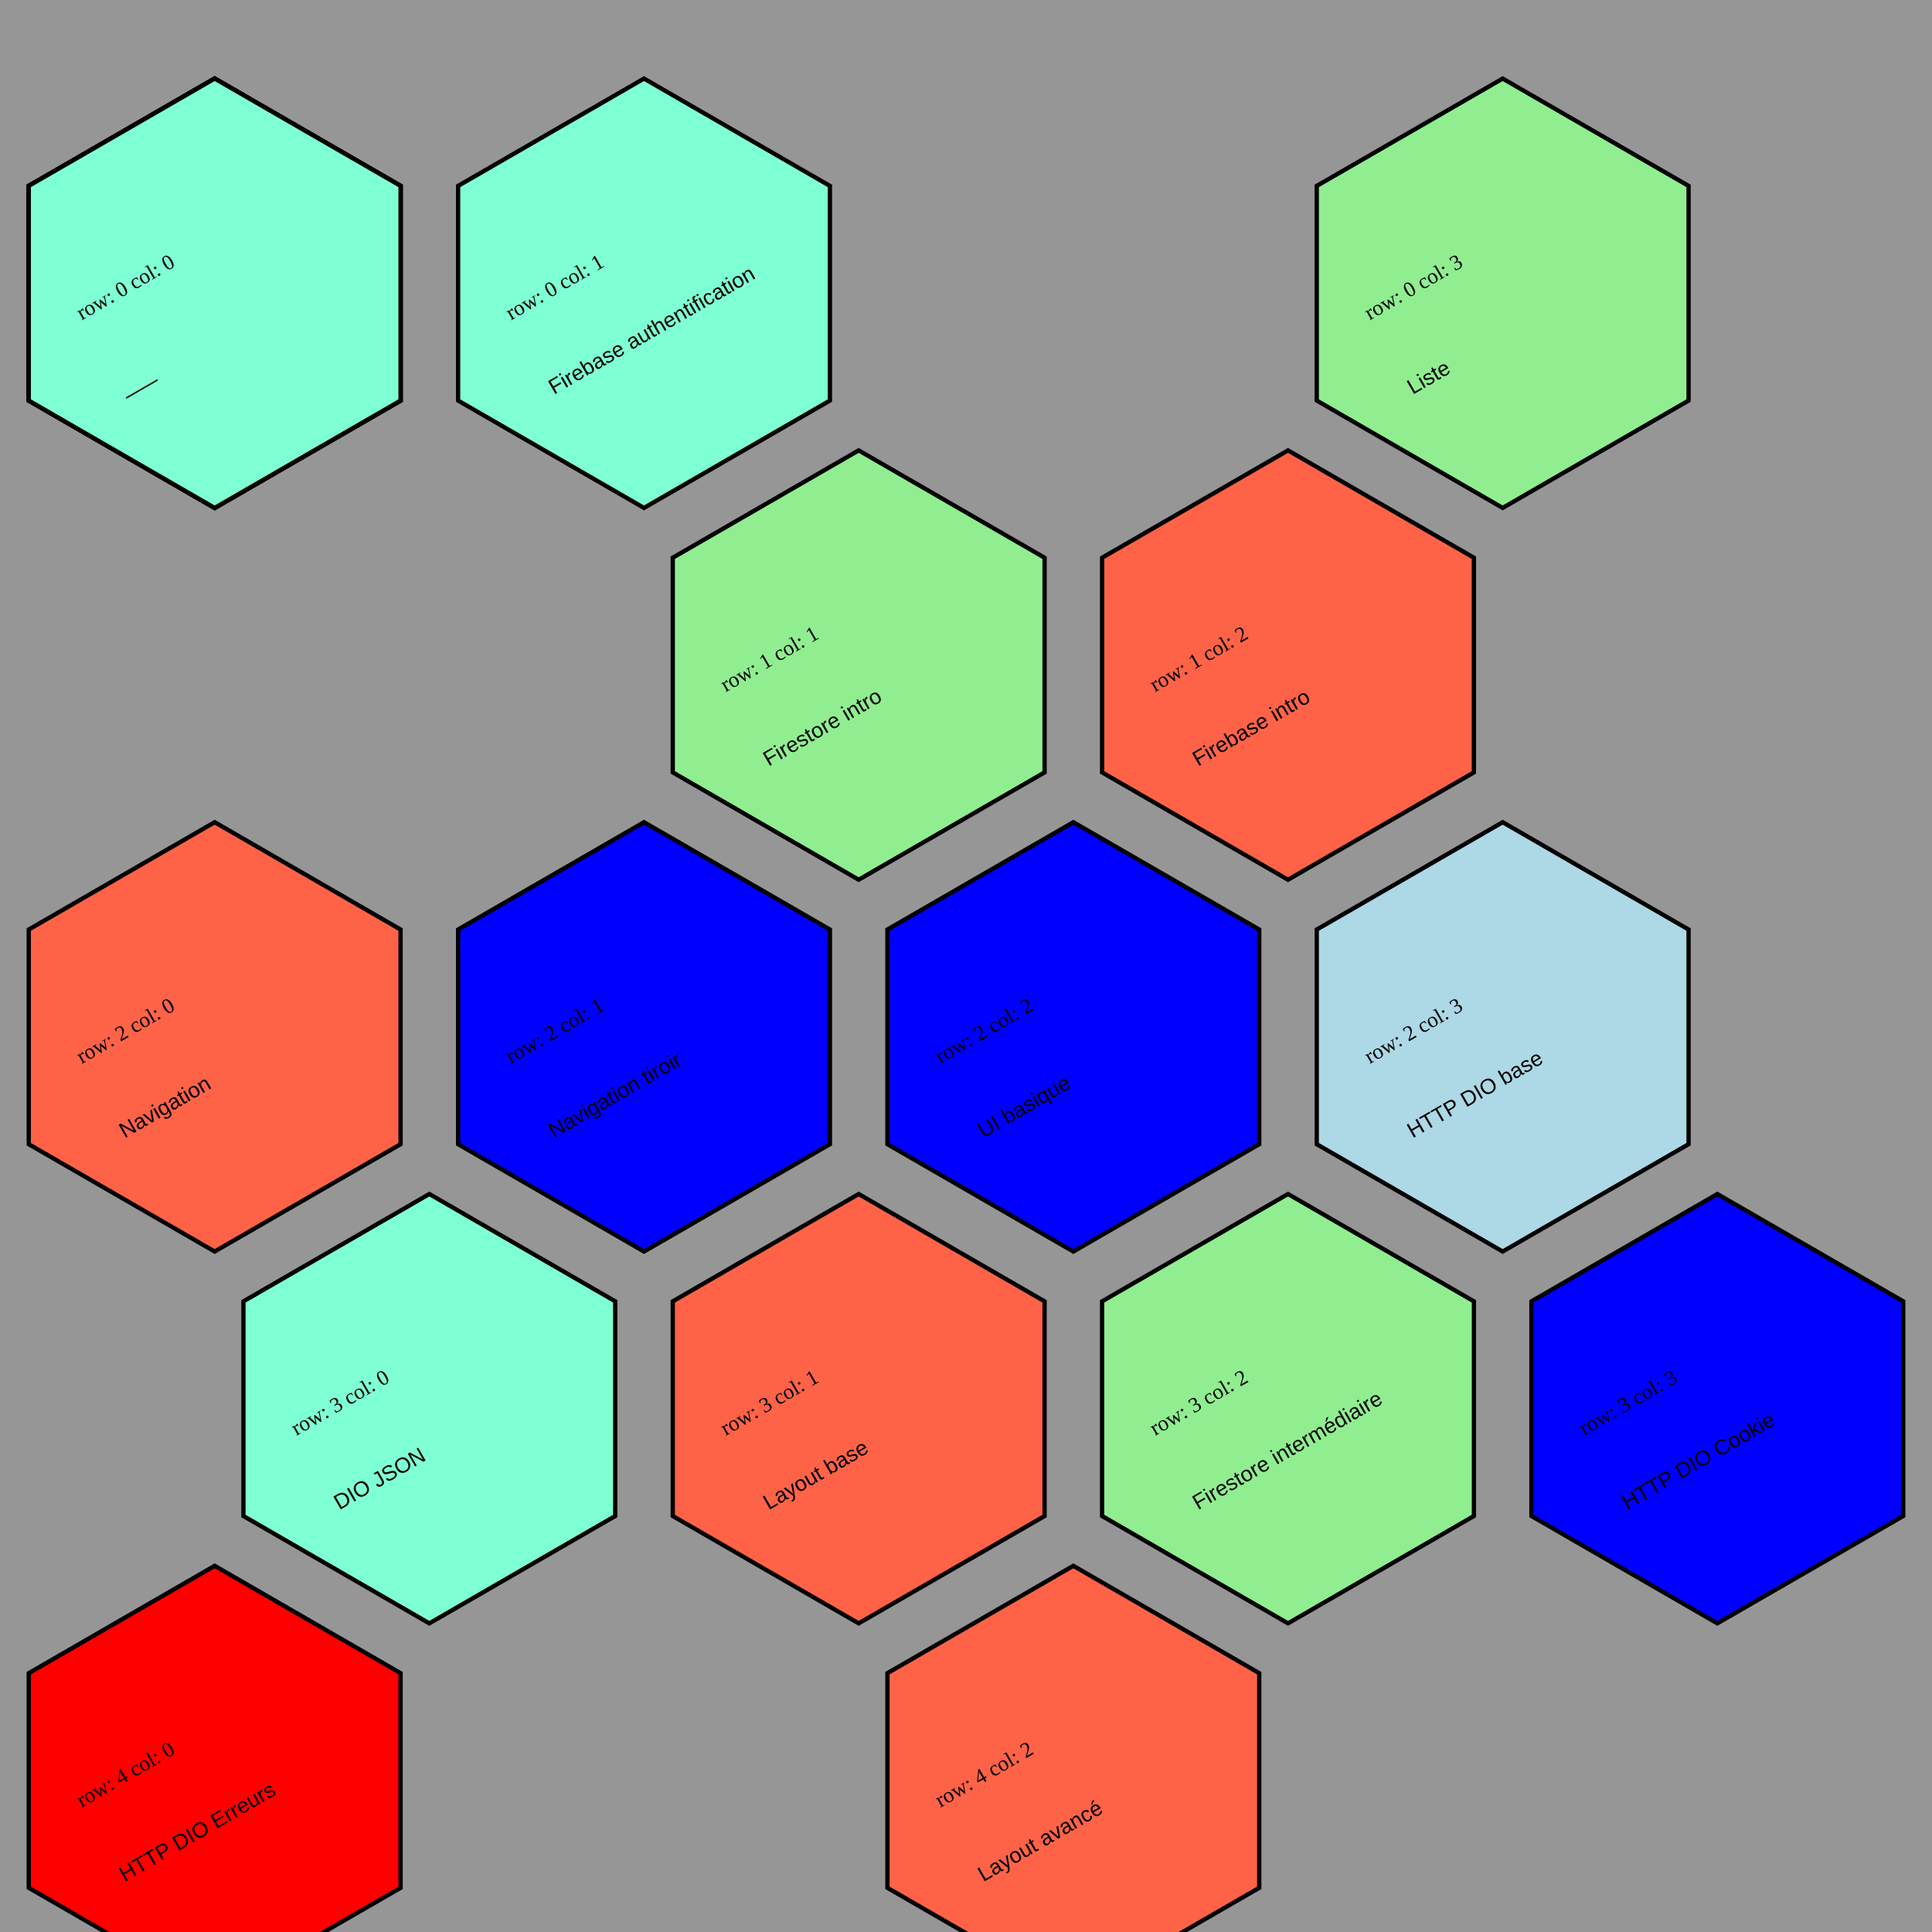
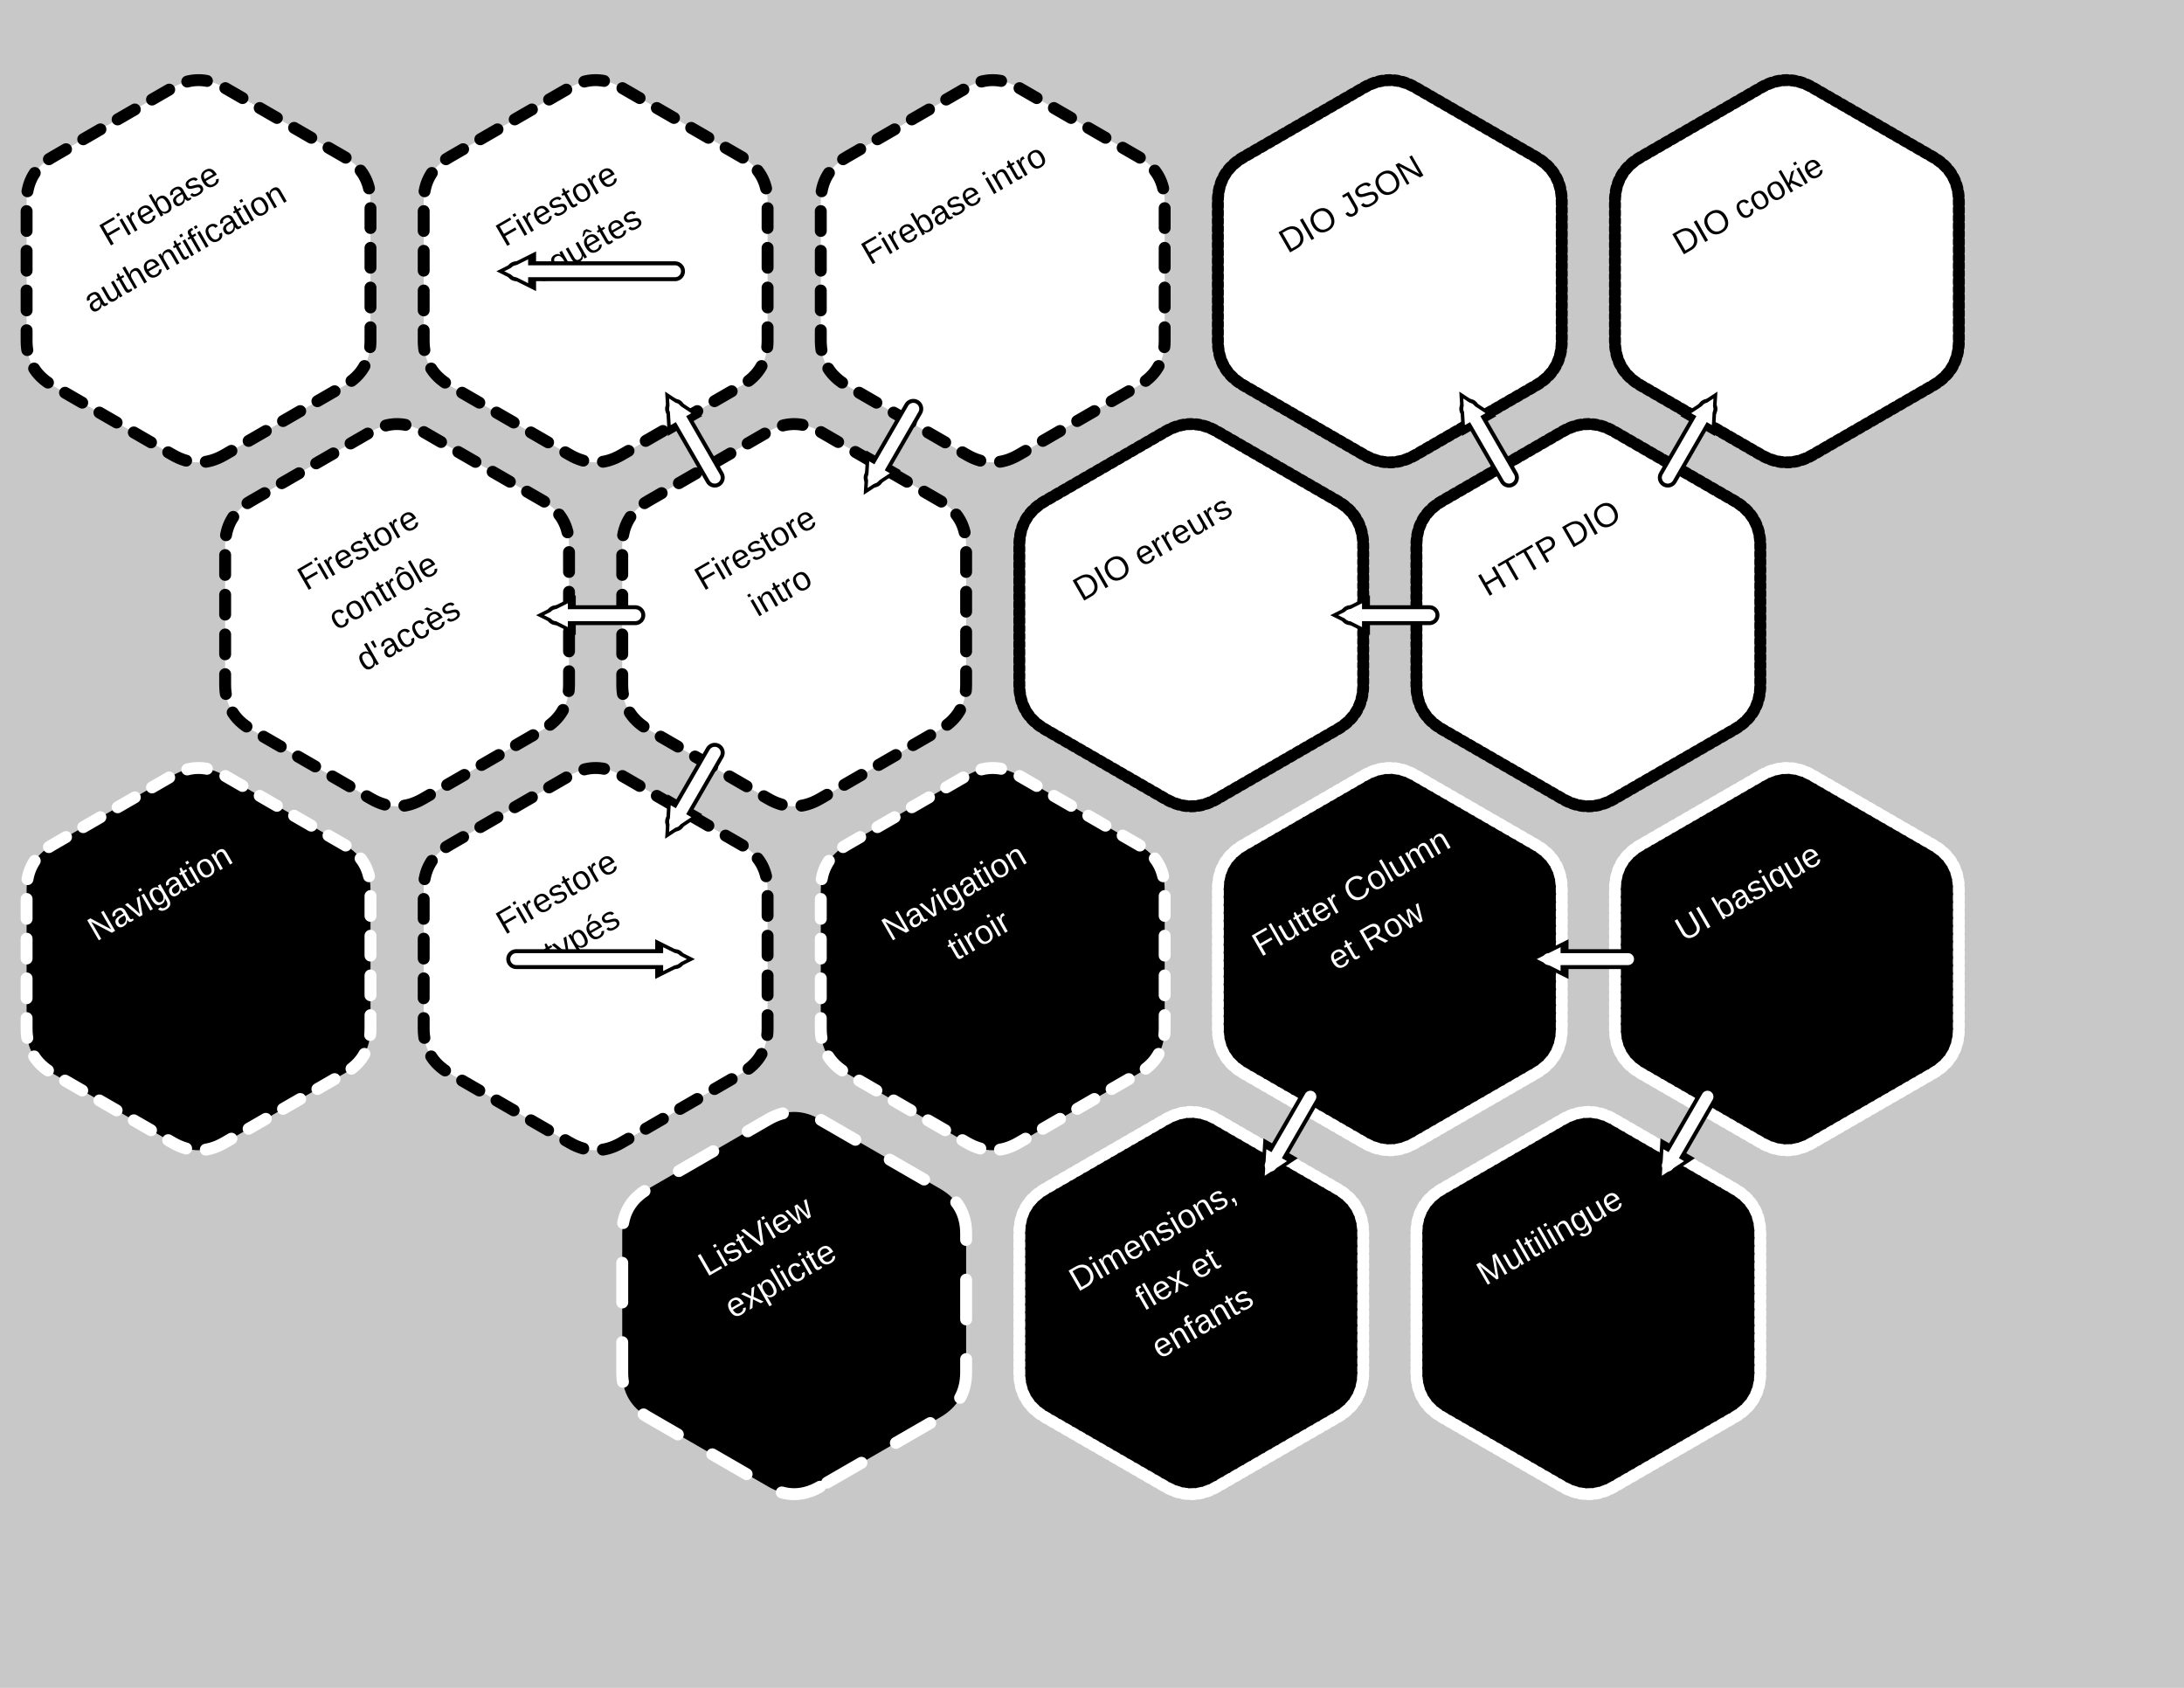
- <svg xmlns="http://www.w3.org/2000/svg" baseProfile="tiny" height="450" version="1.2" width="450">
-   <defs />
-   <rect fill="rgb(150,150,150)" height="100%" width="100%" x="0" y="0" />
-   <polygon fill="tomato" points="93.301,93.301 50.0,118.301 6.699,93.301 6.699,43.301 50.0,18.301 93.301,43.301" stroke="black" />
-   <text font-family="Arial" font-size="5.0" transform="rotate(-30, 50, 68.30127)" x="20.0" y="78.301">___</text>
-   <text font-size="5.0" transform="rotate(-30, 50, 68.30127)" x="20.0" y="58.301">row: 0 col: 0</text>
-   <polygon fill="aquamarine" points="193.301,93.301 150.0,118.301 106.699,93.301 106.699,43.301 150.0,18.301 193.301,43.301" stroke="black" />
-   <text font-family="Arial" font-size="5.0" transform="rotate(-30, 150, 68.30127)" x="120.0" y="78.301">Firebase authentification</text>
-   <text font-size="5.0" transform="rotate(-30, 150, 68.30127)" x="120.0" y="58.301">row: 0 col: 1</text>
-   <polygon fill="lightgreen" points="93.301,93.301 50.0,118.301 6.699,93.301 6.699,43.301 50.0,18.301 93.301,43.301" stroke="black" />
-   <text font-family="Arial" font-size="5.0" transform="rotate(-30, 50, 68.30127)" x="20.0" y="78.301">___</text>
-   <text font-size="5.0" transform="rotate(-30, 50, 68.30127)" x="20.0" y="58.301">row: 0 col: 0</text>
-   <polygon fill="lightgreen" points="393.301,93.301 350.0,118.301 306.699,93.301 306.699,43.301 350.0,18.301 393.301,43.301" stroke="black" />
-   <text font-family="Arial" font-size="5.0" transform="rotate(-30, 350, 68.30127)" x="320.0" y="78.301">Liste</text>
-   <text font-size="5.0" transform="rotate(-30, 350, 68.30127)" x="320.0" y="58.301">row: 0 col: 3</text>
-   <polygon fill="lightgreen" points="93.301,93.301 50.0,118.301 6.699,93.301 6.699,43.301 50.0,18.301 93.301,43.301" stroke="black" />
-   <text font-family="Arial" font-size="5.0" transform="rotate(-30, 50, 68.30127)" x="20.0" y="78.301">___</text>
-   <text font-size="5.0" transform="rotate(-30, 50, 68.30127)" x="20.0" y="58.301">row: 0 col: 0</text>
-   <polygon fill="lightgreen" points="243.301,179.904 200.0,204.904 156.699,179.904 156.699,129.904 200.0,104.904 243.301,129.904" stroke="black" />
-   <text font-family="Arial" font-size="5.0" transform="rotate(-30, 200, 154.9038)" x="170.0" y="164.904">Firestore intro</text>
-   <text font-size="5.0" transform="rotate(-30, 200, 154.9038)" x="170.0" y="144.904">row: 1 col: 1</text>
-   <polygon fill="tomato" points="343.301,179.904 300.0,204.904 256.699,179.904 256.699,129.904 300.0,104.904 343.301,129.904" stroke="black" />
-   <text font-family="Arial" font-size="5.0" transform="rotate(-30, 300, 154.9038)" x="270.0" y="164.904">Firebase intro</text>
-   <text font-size="5.0" transform="rotate(-30, 300, 154.9038)" x="270.0" y="144.904">row: 1 col: 2</text>
-   <polygon fill="lightblue" points="93.301,93.301 50.0,118.301 6.699,93.301 6.699,43.301 50.0,18.301 93.301,43.301" stroke="black" />
-   <text font-family="Arial" font-size="5.0" transform="rotate(-30, 50, 68.30127)" x="20.0" y="78.301">___</text>
-   <text font-size="5.0" transform="rotate(-30, 50, 68.30127)" x="20.0" y="58.301">row: 0 col: 0</text>
-   <polygon fill="tomato" points="93.301,266.506 50.0,291.506 6.699,266.506 6.699,216.506 50.0,191.506 93.301,216.506" stroke="black" />
-   <text font-family="Arial" font-size="5.0" transform="rotate(-30, 50, 241.5064)" x="20.0" y="251.506">Navigation</text>
-   <text font-size="5.0" transform="rotate(-30, 50, 241.5064)" x="20.0" y="231.506">row: 2 col: 0</text>
-   <polygon fill="blue" points="193.301,266.506 150.0,291.506 106.699,266.506 106.699,216.506 150.0,191.506 193.301,216.506" stroke="black" />
-   <text font-family="Arial" font-size="5.0" transform="rotate(-30, 150, 241.5064)" x="120.0" y="251.506">Navigation tiroir</text>
-   <text font-size="5.0" transform="rotate(-30, 150, 241.5064)" x="120.0" y="231.506">row: 2 col: 1</text>
-   <polygon fill="blue" points="293.301,266.506 250.0,291.506 206.699,266.506 206.699,216.506 250.0,191.506 293.301,216.506" stroke="black" />
-   <text font-family="Arial" font-size="5.0" transform="rotate(-30, 250, 241.5064)" x="220.0" y="251.506">UI basique</text>
-   <text font-size="5.0" transform="rotate(-30, 250, 241.5064)" x="220.0" y="231.506">row: 2 col: 2</text>
-   <polygon fill="lightblue" points="393.301,266.506 350.0,291.506 306.699,266.506 306.699,216.506 350.0,191.506 393.301,216.506" stroke="black" />
-   <text font-family="Arial" font-size="5.0" transform="rotate(-30, 350, 241.5064)" x="320.0" y="251.506">HTTP DIO base</text>
-   <text font-size="5.0" transform="rotate(-30, 350, 241.5064)" x="320.0" y="231.506">row: 2 col: 3</text>
-   <polygon fill="aquamarine" points="143.301,353.109 100.0,378.109 56.699,353.109 56.699,303.109 100.0,278.109 143.301,303.109" stroke="black" />
-   <text font-family="Arial" font-size="5.0" transform="rotate(-30, 100, 328.1089)" x="70.0" y="338.109">DIO JSON</text>
-   <text font-size="5.0" transform="rotate(-30, 100, 328.1089)" x="70.0" y="318.109">row: 3 col: 0</text>
-   <polygon fill="tomato" points="243.301,353.109 200.0,378.109 156.699,353.109 156.699,303.109 200.0,278.109 243.301,303.109" stroke="black" />
-   <text font-family="Arial" font-size="5.0" transform="rotate(-30, 200, 328.1089)" x="170.0" y="338.109">Layout base</text>
-   <text font-size="5.0" transform="rotate(-30, 200, 328.1089)" x="170.0" y="318.109">row: 3 col: 1</text>
-   <polygon fill="lightgreen" points="343.301,353.109 300.0,378.109 256.699,353.109 256.699,303.109 300.0,278.109 343.301,303.109" stroke="black" />
-   <text font-family="Arial" font-size="5.0" transform="rotate(-30, 300, 328.1089)" x="270.0" y="338.109">Firestore intermédiaire</text>
-   <text font-size="5.0" transform="rotate(-30, 300, 328.1089)" x="270.0" y="318.109">row: 3 col: 2</text>
-   <polygon fill="blue" points="443.301,353.109 400.0,378.109 356.699,353.109 356.699,303.109 400.0,278.109 443.301,303.109" stroke="black" />
-   <text font-family="Arial" font-size="5.0" transform="rotate(-30, 400, 328.1089)" x="370.0" y="338.109">HTTP DIO Cookie</text>
-   <text font-size="5.0" transform="rotate(-30, 400, 328.1089)" x="370.0" y="318.109">row: 3 col: 3</text>
-   <polygon fill="red" points="93.301,439.711 50.0,464.711 6.699,439.711 6.699,389.711 50.0,364.711 93.301,389.711" stroke="black" />
-   <text font-family="Arial" font-size="5.0" transform="rotate(-30, 50, 414.7114)" x="20.0" y="424.711">HTTP DIO Erreurs</text>
-   <text font-size="5.0" transform="rotate(-30, 50, 414.7114)" x="20.0" y="404.711">row: 4 col: 0</text>
-   <polygon fill="lightblue" points="93.301,93.301 50.0,118.301 6.699,93.301 6.699,43.301 50.0,18.301 93.301,43.301" stroke="black" />
-   <text font-family="Arial" font-size="5.0" transform="rotate(-30, 50, 68.30127)" x="20.0" y="78.301">___</text>
-   <text font-size="5.0" transform="rotate(-30, 50, 68.30127)" x="20.0" y="58.301">row: 0 col: 0</text>
-   <polygon fill="tomato" points="293.301,439.711 250.0,464.711 206.699,439.711 206.699,389.711 250.0,364.711 293.301,389.711" stroke="black" />
-   <text font-family="Arial" font-size="5.0" transform="rotate(-30, 250, 414.7114)" x="220.0" y="424.711">Layout avancé</text>
-   <text font-size="5.0" transform="rotate(-30, 250, 414.7114)" x="220.0" y="404.711">row: 4 col: 2</text>
-   <polygon fill="aquamarine" points="93.301,93.301 50.0,118.301 6.699,93.301 6.699,43.301 50.0,18.301 93.301,43.301" stroke="black" />
-   <text font-family="Arial" font-size="5.0" transform="rotate(-30, 50, 68.30127)" x="20.0" y="78.301">___</text>
-   <text font-size="5.0" transform="rotate(-30, 50, 68.30127)" x="20.0" y="58.301">row: 0 col: 0</text>
+ <svg xmlns="http://www.w3.org/2000/svg" baseProfile="full" height="425.0" version="1.1" width="550">
+   <defs>
+     <marker id="arrowhead" markerHeight="2" markerUnits="strokeWidth" markerWidth="2" orient="auto" refX="1" refY="1">
+       <path d="M0,0 L0,2 L2,1 z" fill="black" />
+     </marker>
+     <marker id="arrowhead2" markerHeight="2" markerUnits="strokeWidth" markerWidth="2" orient="auto" refX="1" refY="1">
+       <path d="M0,0 L0,2 L2,1 z" fill="white" />
+     </marker>
+   </defs>
+   <rect fill="rgb(200,200,200)" height="100%" width="100%" x="0" y="0" />
+   <path d="M 56.495,114.551 Q 50.0,118.301 43.505,114.551 L 13.194,97.051 Q 6.699,93.301 6.699,85.801 L 6.699,50.801 Q 6.699,43.301 13.194,39.551 L 43.505,22.051 Q 50,18.301 56.495,22.051 L 86.806,39.551 Q 93.301,43.301 93.301,50.801 L 93.301,85.801 Q 93.301,93.301 86.806,97.051 Z" fill="white" stroke="black" stroke-dasharray="5,5" stroke-linecap="round" stroke-width="3.0" />
+   <text fill="black" font-family="Arial" font-size="8.5" text-anchor="middle" transform="rotate(-30, 50, 68.30127)" x="50" y="51.635">Firebase</text>
+   <text fill="black" font-family="Arial" font-size="8.5" text-anchor="middle" transform="rotate(-30, 50, 68.30127)" x="50" y="64.135">authentification</text>
+   <path d="M 156.495,114.551 Q 150.0,118.301 143.505,114.551 L 113.194,97.051 Q 106.699,93.301 106.699,85.801 L 106.699,50.801 Q 106.699,43.301 113.194,39.551 L 143.505,22.051 Q 150.0,18.301 156.495,22.051 L 186.806,39.551 Q 193.301,43.301 193.301,50.801 L 193.301,85.801 Q 193.301,93.301 186.806,97.051 Z" fill="white" stroke="black" stroke-dasharray="5,5" stroke-linecap="round" stroke-width="3.0" />
+   <text fill="black" font-family="Arial" font-size="8.5" text-anchor="middle" transform="rotate(-30, 150, 68.30127)" x="150" y="51.635">Firestore</text>
+   <text fill="black" font-family="Arial" font-size="8.5" text-anchor="middle" transform="rotate(-30, 150, 68.30127)" x="150" y="64.135">requêtes</text>
+   <path d="M 256.495,114.551 Q 250.0,118.301 243.505,114.551 L 213.194,97.051 Q 206.699,93.301 206.699,85.801 L 206.699,50.801 Q 206.699,43.301 213.194,39.551 L 243.505,22.051 Q 250.0,18.301 256.495,22.051 L 286.806,39.551 Q 293.301,43.301 293.301,50.801 L 293.301,85.801 Q 293.301,93.301 286.806,97.051 Z" fill="white" stroke="black" stroke-dasharray="5,5" stroke-linecap="round" stroke-width="3.0" />
+   <text fill="black" font-family="Arial" font-size="8.5" text-anchor="middle" transform="rotate(-30, 250, 68.30127)" x="250" y="51.635">Firebase intro</text>
+   <path d="M 356.495,114.551 Q 350.0,118.301 343.505,114.551 L 313.194,97.051 Q 306.699,93.301 306.699,85.801 L 306.699,50.801 Q 306.699,43.301 313.194,39.551 L 343.505,22.051 Q 350.0,18.301 356.495,22.051 L 386.806,39.551 Q 393.301,43.301 393.301,50.801 L 393.301,85.801 Q 393.301,93.301 386.806,97.051 Z" fill="white" stroke="black" stroke-dasharray="1,1" stroke-linecap="round" stroke-width="3.0" />
+   <text fill="black" font-family="Arial" font-size="8.5" text-anchor="middle" transform="rotate(-30, 350, 68.30127)" x="350" y="51.635">DIO JSON</text>
+   <path d="M 456.495,114.551 Q 450.0,118.301 443.505,114.551 L 413.194,97.051 Q 406.699,93.301 406.699,85.801 L 406.699,50.801 Q 406.699,43.301 413.194,39.551 L 443.505,22.051 Q 450.0,18.301 456.495,22.051 L 486.806,39.551 Q 493.301,43.301 493.301,50.801 L 493.301,85.801 Q 493.301,93.301 486.806,97.051 Z" fill="white" stroke="black" stroke-dasharray="1,1" stroke-linecap="round" stroke-width="3.0" />
+   <text fill="black" font-family="Arial" font-size="8.5" text-anchor="middle" transform="rotate(-30, 450, 68.30127)" x="450" y="51.635">DIO cookie</text>
+   <path d="M 106.495,201.154 Q 100.0,204.904 93.505,201.154 L 63.194,183.654 Q 56.699,179.904 56.699,172.404 L 56.699,137.404 Q 56.699,129.904 63.194,126.154 L 93.505,108.654 Q 100,104.904 106.495,108.654 L 136.806,126.154 Q 143.301,129.904 143.301,137.404 L 143.301,172.404 Q 143.301,179.904 136.806,183.654 Z" fill="white" stroke="black" stroke-dasharray="5,5" stroke-linecap="round" stroke-width="3.0" />
+   <text fill="black" font-family="Arial" font-size="8.5" text-anchor="middle" transform="rotate(-30, 100, 154.9038)" x="100" y="138.237">Firestore</text>
+   <text fill="black" font-family="Arial" font-size="8.5" text-anchor="middle" transform="rotate(-30, 100, 154.9038)" x="100" y="150.737">contrôle</text>
+   <text fill="black" font-family="Arial" font-size="8.5" text-anchor="middle" transform="rotate(-30, 100, 154.9038)" x="100" y="163.237">d'accès</text>
+   <path d="M 206.495,201.154 Q 200.0,204.904 193.505,201.154 L 163.194,183.654 Q 156.699,179.904 156.699,172.404 L 156.699,137.404 Q 156.699,129.904 163.194,126.154 L 193.505,108.654 Q 200.0,104.904 206.495,108.654 L 236.806,126.154 Q 243.301,129.904 243.301,137.404 L 243.301,172.404 Q 243.301,179.904 236.806,183.654 Z" fill="white" stroke="black" stroke-dasharray="5,5" stroke-linecap="round" stroke-width="3.0" />
+   <text fill="black" font-family="Arial" font-size="8.5" text-anchor="middle" transform="rotate(-30, 200, 154.9038)" x="200" y="138.237">Firestore</text>
+   <text fill="black" font-family="Arial" font-size="8.5" text-anchor="middle" transform="rotate(-30, 200, 154.9038)" x="200" y="150.737">intro</text>
+   <path d="M 306.495,201.154 Q 300.0,204.904 293.505,201.154 L 263.194,183.654 Q 256.699,179.904 256.699,172.404 L 256.699,137.404 Q 256.699,129.904 263.194,126.154 L 293.505,108.654 Q 300.0,104.904 306.495,108.654 L 336.806,126.154 Q 343.301,129.904 343.301,137.404 L 343.301,172.404 Q 343.301,179.904 336.806,183.654 Z" fill="white" stroke="black" stroke-dasharray="1,1" stroke-linecap="round" stroke-width="3.0" />
+   <text fill="black" font-family="Arial" font-size="8.5" text-anchor="middle" transform="rotate(-30, 300, 154.9038)" x="300" y="138.237">DIO erreurs</text>
+   <path d="M 406.495,201.154 Q 400.0,204.904 393.505,201.154 L 363.194,183.654 Q 356.699,179.904 356.699,172.404 L 356.699,137.404 Q 356.699,129.904 363.194,126.154 L 393.505,108.654 Q 400.0,104.904 406.495,108.654 L 436.806,126.154 Q 443.301,129.904 443.301,137.404 L 443.301,172.404 Q 443.301,179.904 436.806,183.654 Z" fill="white" stroke="black" stroke-dasharray="1,1" stroke-linecap="round" stroke-width="3.0" />
+   <text fill="black" font-family="Arial" font-size="8.5" text-anchor="middle" transform="rotate(-30, 400, 154.9038)" x="400" y="138.237">HTTP DIO</text>
+   <path d="M 56.495,287.756 Q 50.0,291.506 43.505,287.756 L 13.194,270.256 Q 6.699,266.506 6.699,259.006 L 6.699,224.006 Q 6.699,216.506 13.194,212.756 L 43.505,195.256 Q 50,191.506 56.495,195.256 L 86.806,212.756 Q 93.301,216.506 93.301,224.006 L 93.301,259.006 Q 93.301,266.506 86.806,270.256 Z" fill="black" stroke="white" stroke-dasharray="5,5" stroke-linecap="round" stroke-width="3.0" />
+   <text fill="white" font-family="Arial" font-size="8.5" text-anchor="middle" transform="rotate(-30, 50, 241.5064)" x="50" y="224.84">Navigation</text>
+   <path d="M 156.495,287.756 Q 150.0,291.506 143.505,287.756 L 113.194,270.256 Q 106.699,266.506 106.699,259.006 L 106.699,224.006 Q 106.699,216.506 113.194,212.756 L 143.505,195.256 Q 150.0,191.506 156.495,195.256 L 186.806,212.756 Q 193.301,216.506 193.301,224.006 L 193.301,259.006 Q 193.301,266.506 186.806,270.256 Z" fill="white" stroke="black" stroke-dasharray="5,5" stroke-linecap="round" stroke-width="3.0" />
+   <text fill="black" font-family="Arial" font-size="8.5" text-anchor="middle" transform="rotate(-30, 150, 241.5064)" x="150" y="224.84">Firestore</text>
+   <text fill="black" font-family="Arial" font-size="8.5" text-anchor="middle" transform="rotate(-30, 150, 241.5064)" x="150" y="237.34">typés</text>
+   <path d="M 256.495,287.756 Q 250.0,291.506 243.505,287.756 L 213.194,270.256 Q 206.699,266.506 206.699,259.006 L 206.699,224.006 Q 206.699,216.506 213.194,212.756 L 243.505,195.256 Q 250.0,191.506 256.495,195.256 L 286.806,212.756 Q 293.301,216.506 293.301,224.006 L 293.301,259.006 Q 293.301,266.506 286.806,270.256 Z" fill="black" stroke="white" stroke-dasharray="5,5" stroke-linecap="round" stroke-width="3.0" />
+   <text fill="white" font-family="Arial" font-size="8.5" text-anchor="middle" transform="rotate(-30, 250, 241.5064)" x="250" y="224.84">Navigation</text>
+   <text fill="white" font-family="Arial" font-size="8.5" text-anchor="middle" transform="rotate(-30, 250, 241.5064)" x="250" y="237.34">tiroir</text>
+   <path d="M 356.495,287.756 Q 350.0,291.506 343.505,287.756 L 313.194,270.256 Q 306.699,266.506 306.699,259.006 L 306.699,224.006 Q 306.699,216.506 313.194,212.756 L 343.505,195.256 Q 350.0,191.506 356.495,195.256 L 386.806,212.756 Q 393.301,216.506 393.301,224.006 L 393.301,259.006 Q 393.301,266.506 386.806,270.256 Z" fill="black" stroke="white" stroke-dasharray="1,1" stroke-linecap="round" stroke-width="3.0" />
+   <text fill="white" font-family="Arial" font-size="8.5" text-anchor="middle" transform="rotate(-30, 350, 241.5064)" x="350" y="224.84">Flutter Column</text>
+   <text fill="white" font-family="Arial" font-size="8.5" text-anchor="middle" transform="rotate(-30, 350, 241.5064)" x="350" y="237.34">et Row</text>
+   <path d="M 456.495,287.756 Q 450.0,291.506 443.505,287.756 L 413.194,270.256 Q 406.699,266.506 406.699,259.006 L 406.699,224.006 Q 406.699,216.506 413.194,212.756 L 443.505,195.256 Q 450.0,191.506 456.495,195.256 L 486.806,212.756 Q 493.301,216.506 493.301,224.006 L 493.301,259.006 Q 493.301,266.506 486.806,270.256 Z" fill="black" stroke="white" stroke-dasharray="1,1" stroke-linecap="round" stroke-width="3.0" />
+   <text fill="white" font-family="Arial" font-size="8.5" text-anchor="middle" transform="rotate(-30, 450, 241.5064)" x="450" y="224.84">UI basique</text>
+   <path d="M 206.495,374.359 Q 200.0,378.109 193.505,374.359 L 163.194,356.859 Q 156.699,353.109 156.699,345.609 L 156.699,310.609 Q 156.699,303.109 163.194,299.359 L 193.505,281.859 Q 200.0,278.109 206.495,281.859 L 236.806,299.359 Q 243.301,303.109 243.301,310.609 L 243.301,345.609 Q 243.301,353.109 236.806,356.859 Z" fill="black" stroke="white" stroke-dasharray="10,10" stroke-linecap="round" stroke-width="3.0" />
+   <text fill="white" font-family="Arial" font-size="8.5" text-anchor="middle" transform="rotate(-30, 200, 328.1089)" x="200" y="311.442">ListView</text>
+   <text fill="white" font-family="Arial" font-size="8.5" text-anchor="middle" transform="rotate(-30, 200, 328.1089)" x="200" y="323.942">explicite</text>
+   <path d="M 306.495,374.359 Q 300.0,378.109 293.505,374.359 L 263.194,356.859 Q 256.699,353.109 256.699,345.609 L 256.699,310.609 Q 256.699,303.109 263.194,299.359 L 293.505,281.859 Q 300.0,278.109 306.495,281.859 L 336.806,299.359 Q 343.301,303.109 343.301,310.609 L 343.301,345.609 Q 343.301,353.109 336.806,356.859 Z" fill="black" stroke="white" stroke-dasharray="1,1" stroke-linecap="round" stroke-width="3.0" />
+   <text fill="white" font-family="Arial" font-size="8.5" text-anchor="middle" transform="rotate(-30, 300, 328.1089)" x="300" y="311.442">Dimensions,</text>
+   <text fill="white" font-family="Arial" font-size="8.5" text-anchor="middle" transform="rotate(-30, 300, 328.1089)" x="300" y="323.942">flex et</text>
+   <text fill="white" font-family="Arial" font-size="8.5" text-anchor="middle" transform="rotate(-30, 300, 328.1089)" x="300" y="336.442">enfants</text>
+   <path d="M 406.495,374.359 Q 400.0,378.109 393.505,374.359 L 363.194,356.859 Q 356.699,353.109 356.699,345.609 L 356.699,310.609 Q 356.699,303.109 363.194,299.359 L 393.505,281.859 Q 400.0,278.109 406.495,281.859 L 436.806,299.359 Q 443.301,303.109 443.301,310.609 L 443.301,345.609 Q 443.301,353.109 436.806,356.859 Z" fill="black" stroke="white" stroke-dasharray="1,1" stroke-linecap="round" stroke-width="3.0" />
+   <text fill="white" font-family="Arial" font-size="8.5" text-anchor="middle" transform="rotate(-30, 400, 328.1089)" x="400" y="311.442">Multilingue</text>
+   <line marker-end="url(#arrowhead)" stroke="black" stroke-linecap="round" stroke-width="5" x1="410.0" x2="390.0" y1="241.506" y2="241.506" />
+   <line marker-end="url(#arrowhead2)" stroke="white" stroke-linecap="round" stroke-width="3" x1="410.0" x2="390.0" y1="241.506" y2="241.506" />
+   <line marker-end="url(#arrowhead)" stroke="black" stroke-linecap="round" stroke-width="5" x1="430.0" x2="420.0" y1="276.147" y2="293.468" />
+   <line marker-end="url(#arrowhead2)" stroke="white" stroke-linecap="round" stroke-width="3" x1="430.0" x2="420.0" y1="276.147" y2="293.468" />
+   <line marker-end="url(#arrowhead)" stroke="black" stroke-linecap="round" stroke-width="5" x1="330.0" x2="320.0" y1="276.147" y2="293.468" />
+   <line marker-end="url(#arrowhead2)" stroke="white" stroke-linecap="round" stroke-width="3" x1="330.0" x2="320.0" y1="276.147" y2="293.468" />
+   <line marker-end="url(#arrowhead)" stroke="black" stroke-linecap="round" stroke-width="5" x1="130.0" x2="170.0" y1="241.506" y2="241.506" />
+   <line marker-end="url(#arrowhead2)" stroke="white" stroke-linecap="round" stroke-width="3" x1="130.0" x2="170.0" y1="241.506" y2="241.506" />
+   <line marker-end="url(#arrowhead)" stroke="black" stroke-linecap="round" stroke-width="5" x1="380.0" x2="370.0" y1="120.263" y2="102.942" />
+   <line marker-end="url(#arrowhead2)" stroke="white" stroke-linecap="round" stroke-width="3" x1="380.0" x2="370.0" y1="120.263" y2="102.942" />
+   <line marker-end="url(#arrowhead)" stroke="black" stroke-linecap="round" stroke-width="5" x1="420.0" x2="430.0" y1="120.263" y2="102.942" />
+   <line marker-end="url(#arrowhead2)" stroke="white" stroke-linecap="round" stroke-width="3" x1="420.0" x2="430.0" y1="120.263" y2="102.942" />
+   <line marker-end="url(#arrowhead)" stroke="black" stroke-linecap="round" stroke-width="5" x1="360.0" x2="340.0" y1="154.904" y2="154.904" />
+   <line marker-end="url(#arrowhead2)" stroke="white" stroke-linecap="round" stroke-width="3" x1="360.0" x2="340.0" y1="154.904" y2="154.904" />
+   <line marker-end="url(#arrowhead)" stroke="black" stroke-linecap="round" stroke-width="5" x1="170.0" x2="130.0" y1="68.301" y2="68.301" />
+   <line marker-end="url(#arrowhead2)" stroke="white" stroke-linecap="round" stroke-width="3" x1="170.0" x2="130.0" y1="68.301" y2="68.301" />
+   <line marker-end="url(#arrowhead)" stroke="black" stroke-linecap="round" stroke-width="5" x1="230.0" x2="220.0" y1="102.942" y2="120.263" />
+   <line marker-end="url(#arrowhead2)" stroke="white" stroke-linecap="round" stroke-width="3" x1="230.0" x2="220.0" y1="102.942" y2="120.263" />
+   <line marker-end="url(#arrowhead)" stroke="black" stroke-linecap="round" stroke-width="5" x1="180.0" x2="170.0" y1="189.545" y2="206.865" />
+   <line marker-end="url(#arrowhead2)" stroke="white" stroke-linecap="round" stroke-width="3" x1="180.0" x2="170.0" y1="189.545" y2="206.865" />
+   <line marker-end="url(#arrowhead)" stroke="black" stroke-linecap="round" stroke-width="5" x1="160.0" x2="140.0" y1="154.904" y2="154.904" />
+   <line marker-end="url(#arrowhead2)" stroke="white" stroke-linecap="round" stroke-width="3" x1="160.0" x2="140.0" y1="154.904" y2="154.904" />
+   <line marker-end="url(#arrowhead)" stroke="black" stroke-linecap="round" stroke-width="5" x1="180.0" x2="170.0" y1="120.263" y2="102.942" />
+   <line marker-end="url(#arrowhead2)" stroke="white" stroke-linecap="round" stroke-width="3" x1="180.0" x2="170.0" y1="120.263" y2="102.942" />
</svg>
